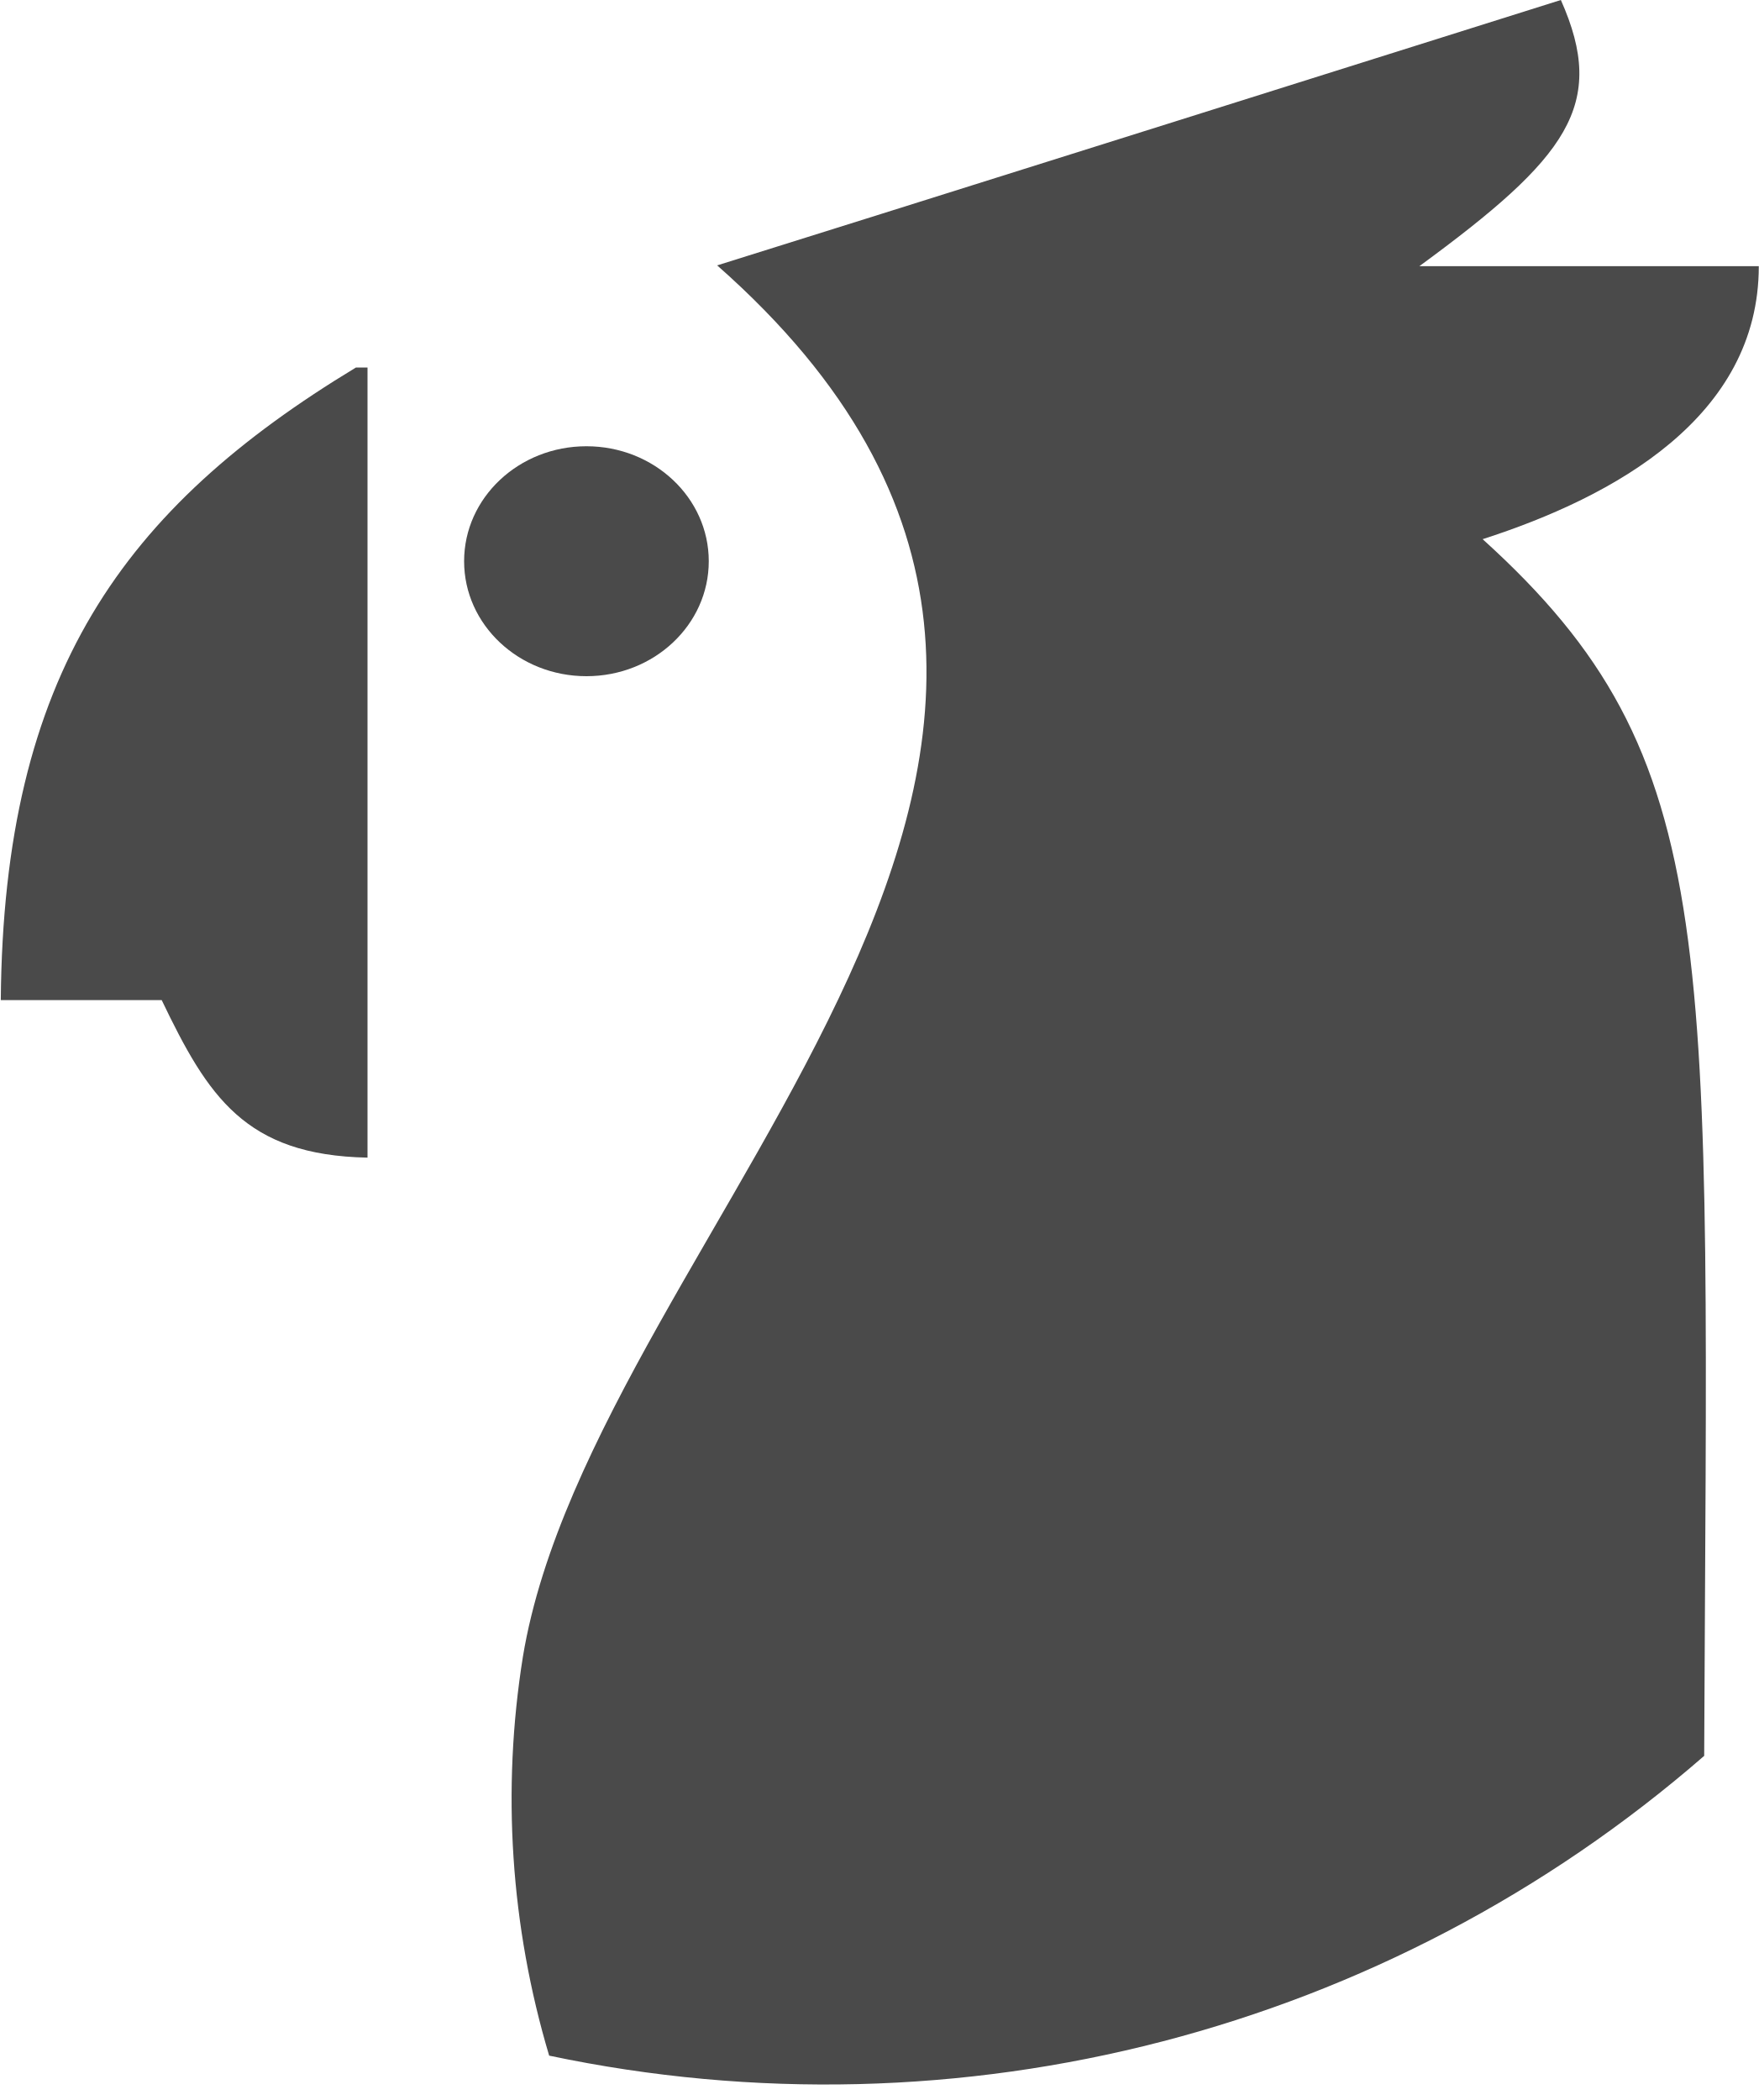
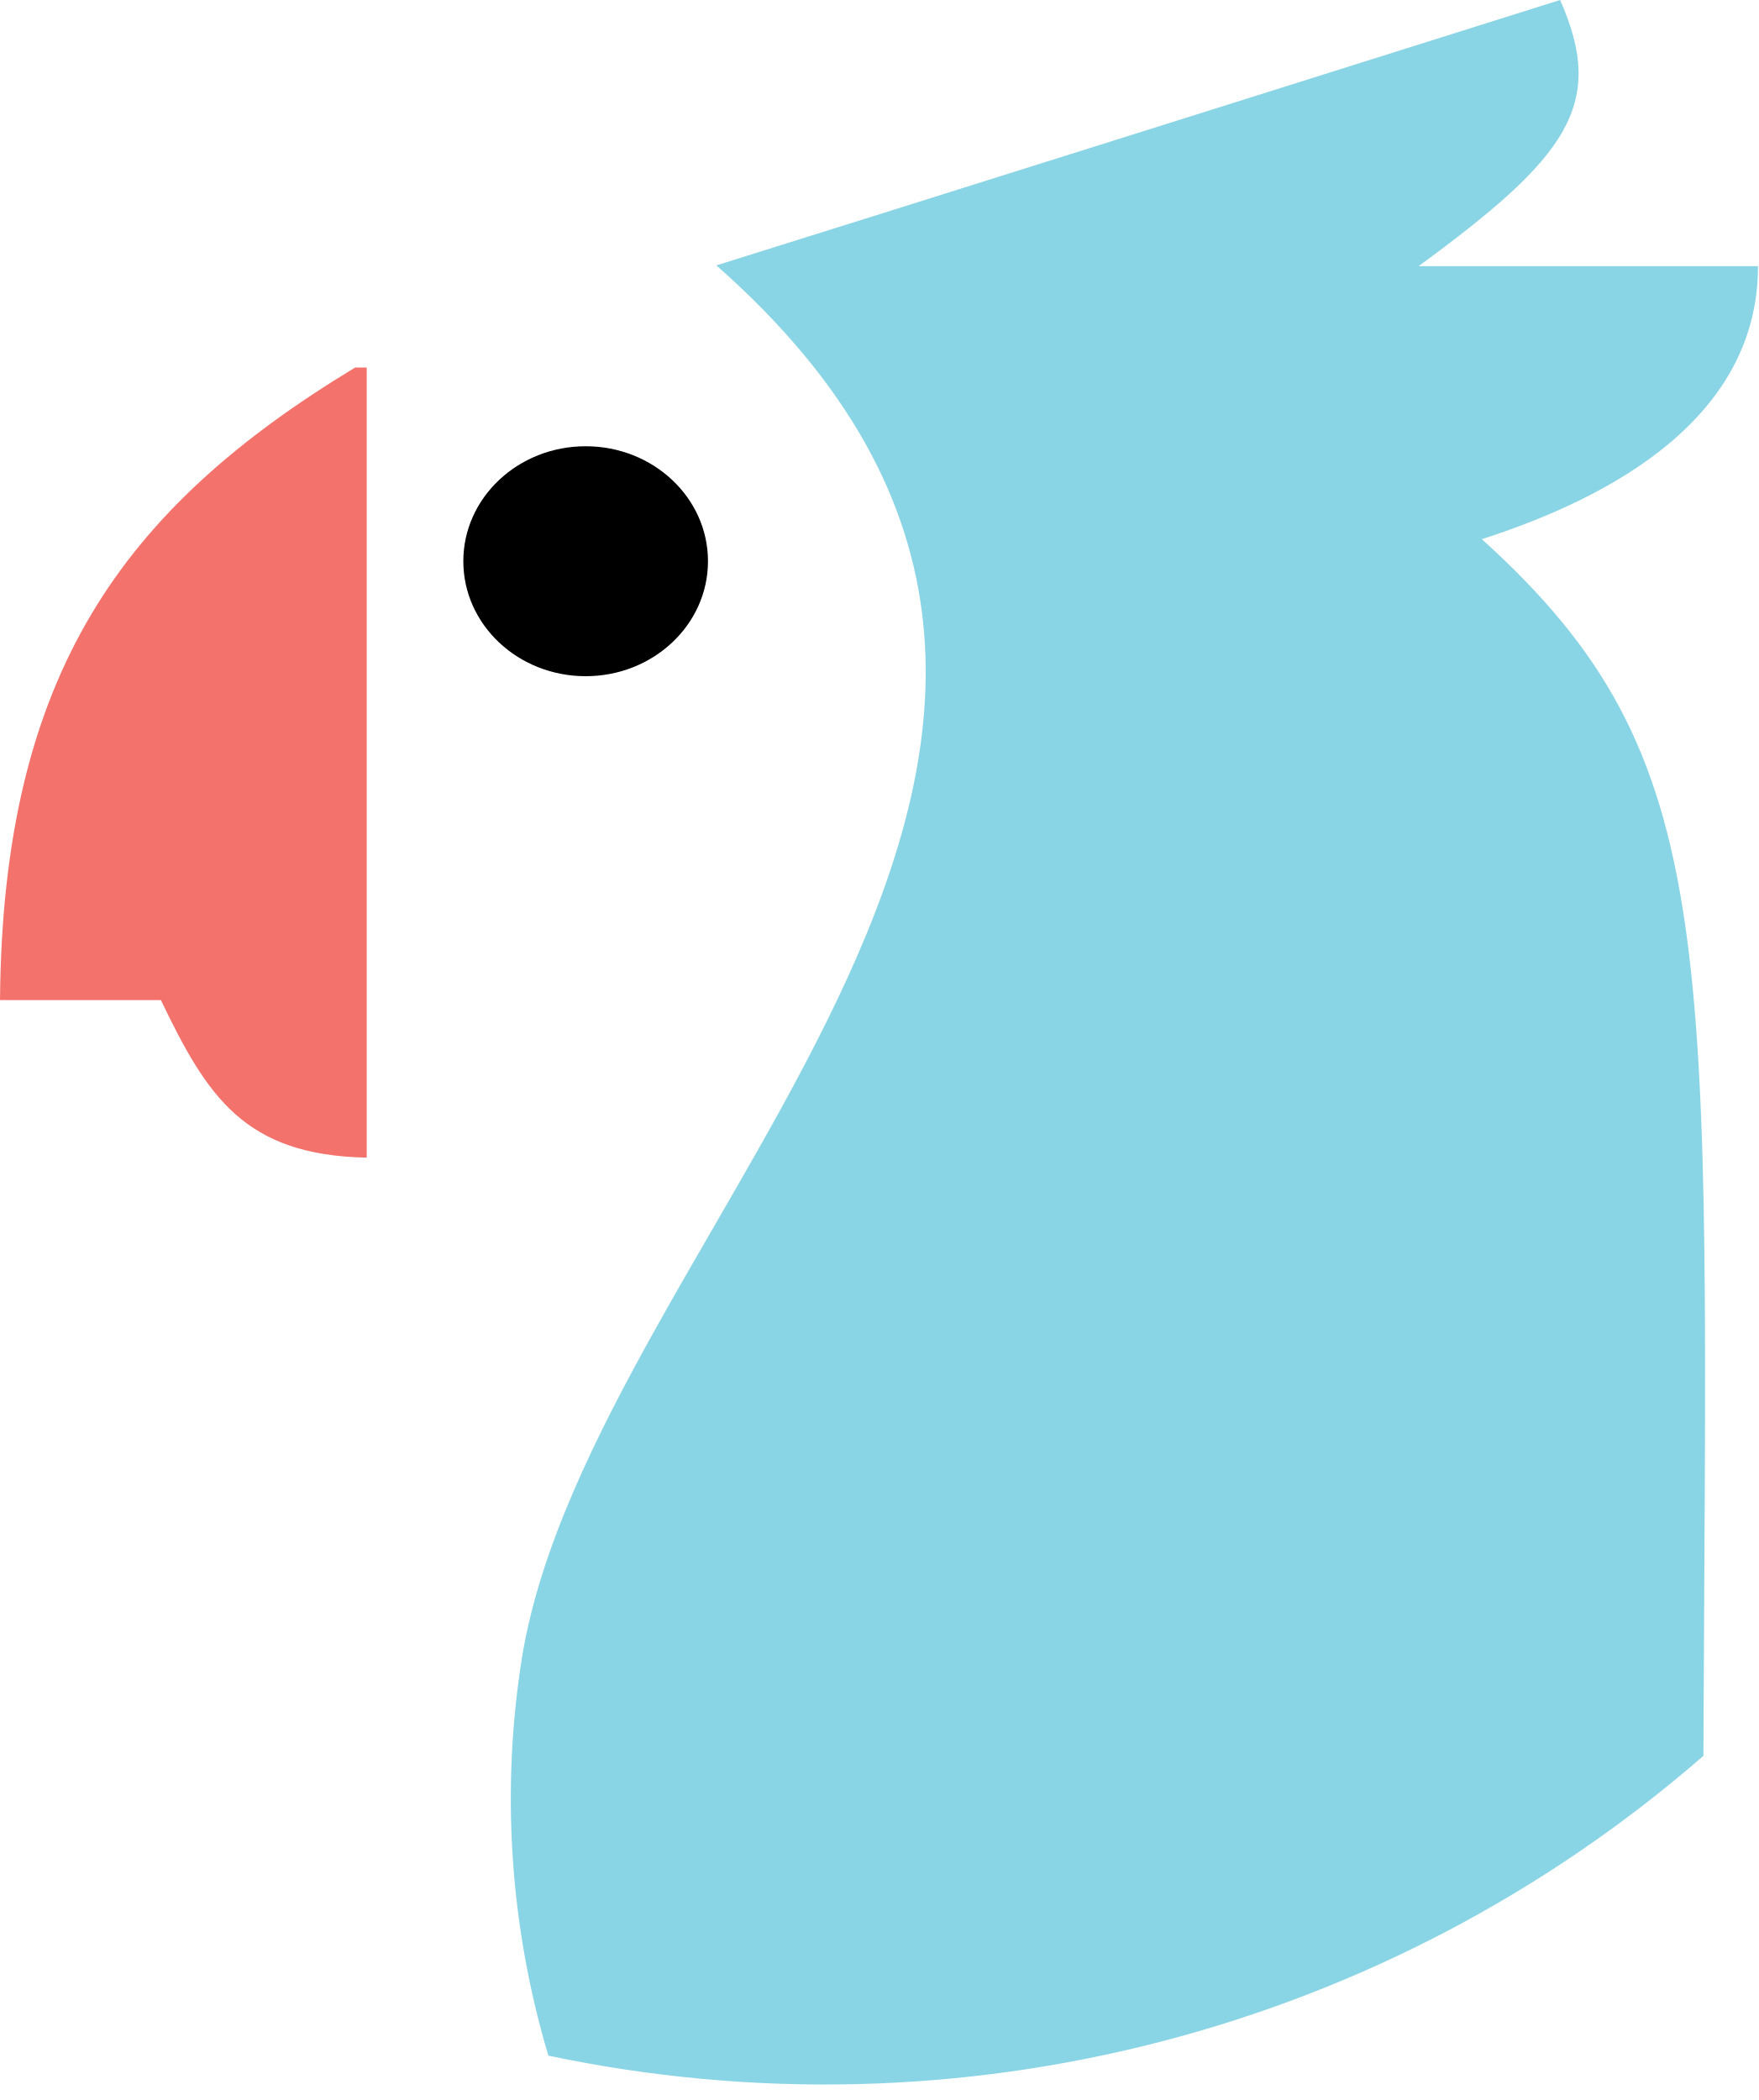
- <svg xmlns="http://www.w3.org/2000/svg" width="67px" height="80px" viewBox="0 0 67 80" version="1.1">
-   <defs />
-   <g id="Wireframes" stroke="none" stroke-width="1" fill="none" fill-rule="evenodd">
-     <g id="Error-Page" transform="translate(-869, -480)" fill="#4A4A4A">
-       <g id="parrit-head" transform="translate(902.5, 520) scale(-1, 1) translate(-902.5, -520) translate(869, 480)">
-         <path d="M53.44,14 L53,14 L53,44.1 C57.66,44.01 59.08,41.77 60.84,38.1 L66.97,38.1 C66.87,25.67 62.3,19.36 53.44,14 L53.44,14 Z" id="Shape" />
-         <path d="M47.08,63.11 C44.36,46.67 19.18,28.18 39.68,10.11 C36.68,9.18 7.54,0 7.54,0 C5.76,4 7.28,6 12.93,10.14 L0,10.14 C0,15.88 5.49,18.92 10.52,20.54 C1.26,28.92 1.95,35.82 2.08,66.89 C14.145,77.384 30.434,81.612 46.08,78.31 C47.552,73.383 47.894,68.187 47.08,63.11 L47.08,63.11 Z M41.31,50.98 C41.302,50.999 41.302,51.021 41.31,51.04 C41.302,51.021 41.302,50.999 41.31,50.98 L41.31,50.98 Z" id="Shape" />
-         <ellipse id="Oval" cx="44.66" cy="21.38" rx="4.66" ry="4.38" />
-       </g>
-     </g>
-   </g>
+ <svg xmlns="http://www.w3.org/2000/svg" width="67" height="80" viewBox="0 0 67 80" fill="none">
+   <path fill-rule="evenodd" clip-rule="evenodd" d="M13.53 14H13.97V44.1C9.31 44.01 7.89 41.77 6.13 38.1H-2.95639e-05C0.1 25.67 4.67 19.36 13.53 14V14Z" fill="#F3736C" />
+   <path fill-rule="evenodd" clip-rule="evenodd" d="M19.89 63.11C22.61 46.67 47.79 28.18 27.29 10.11C30.29 9.18 59.43 0 59.43 0C61.21 4 59.69 6 54.04 10.14H66.97C66.97 15.88 61.48 18.92 56.45 20.54C65.71 28.92 65.02 35.82 64.89 66.89C52.825 77.384 36.536 81.612 20.89 78.31C19.418 73.383 19.076 68.187 19.89 63.11V63.11ZM25.66 50.98C25.668 50.999 25.668 51.021 25.66 51.04C25.668 51.021 25.668 50.999 25.66 50.98V50.98Z" fill="#89D4E5" />
+   <ellipse cx="4.66" cy="4.38" rx="4.66" ry="4.38" transform="matrix(-1 0 0 1 26.97 17)" fill="black" />
</svg>
